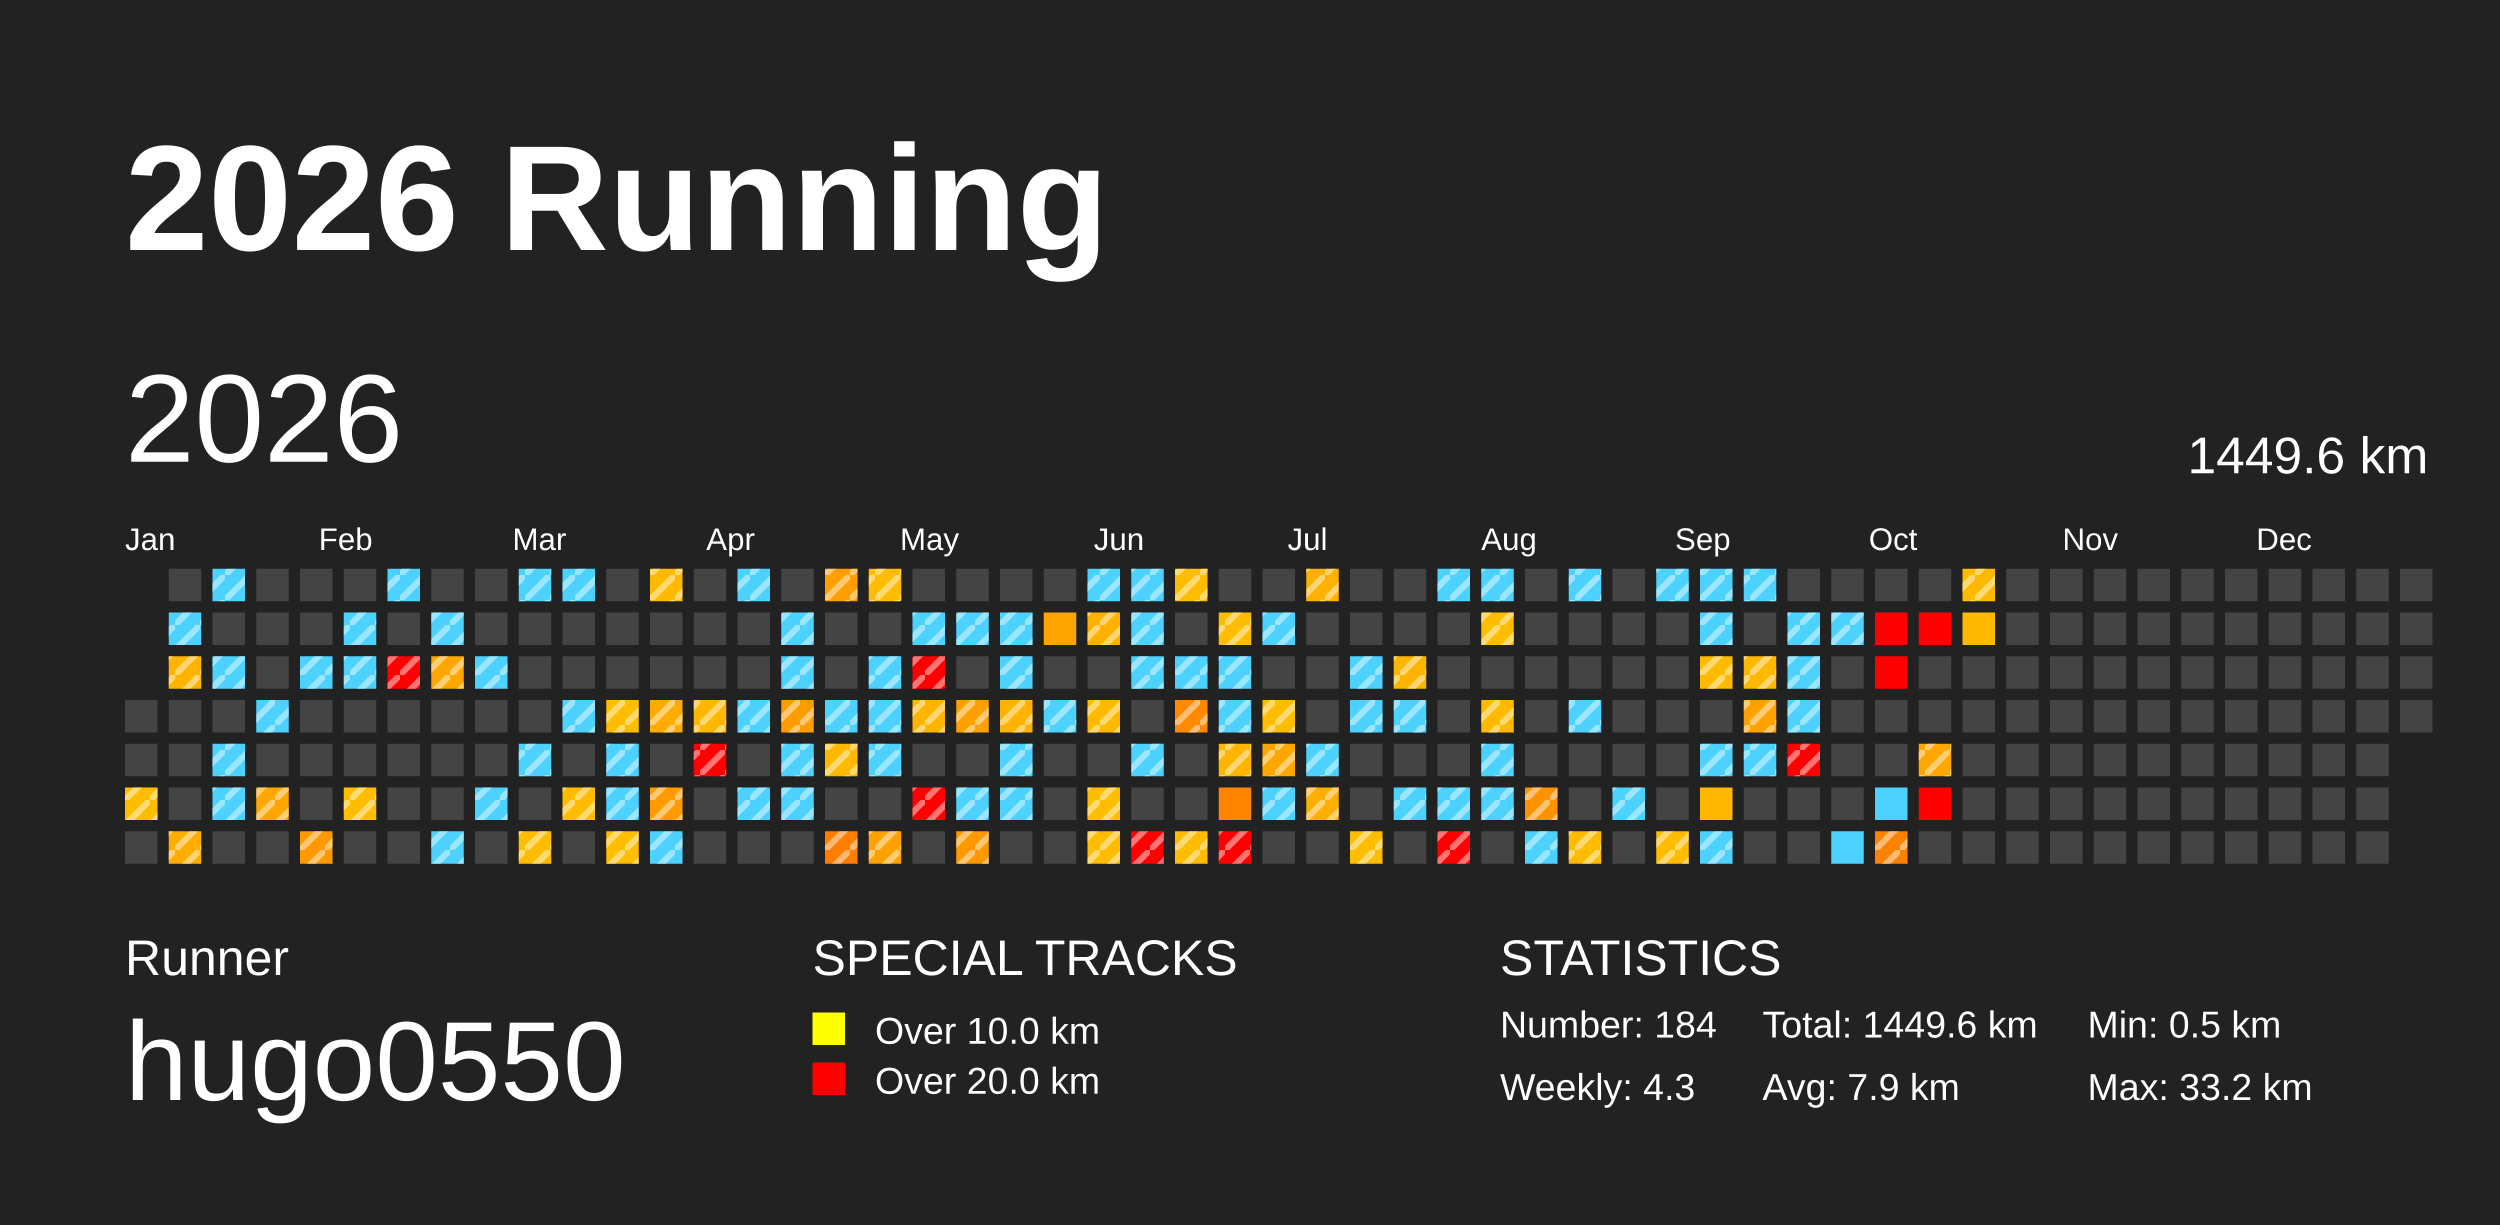
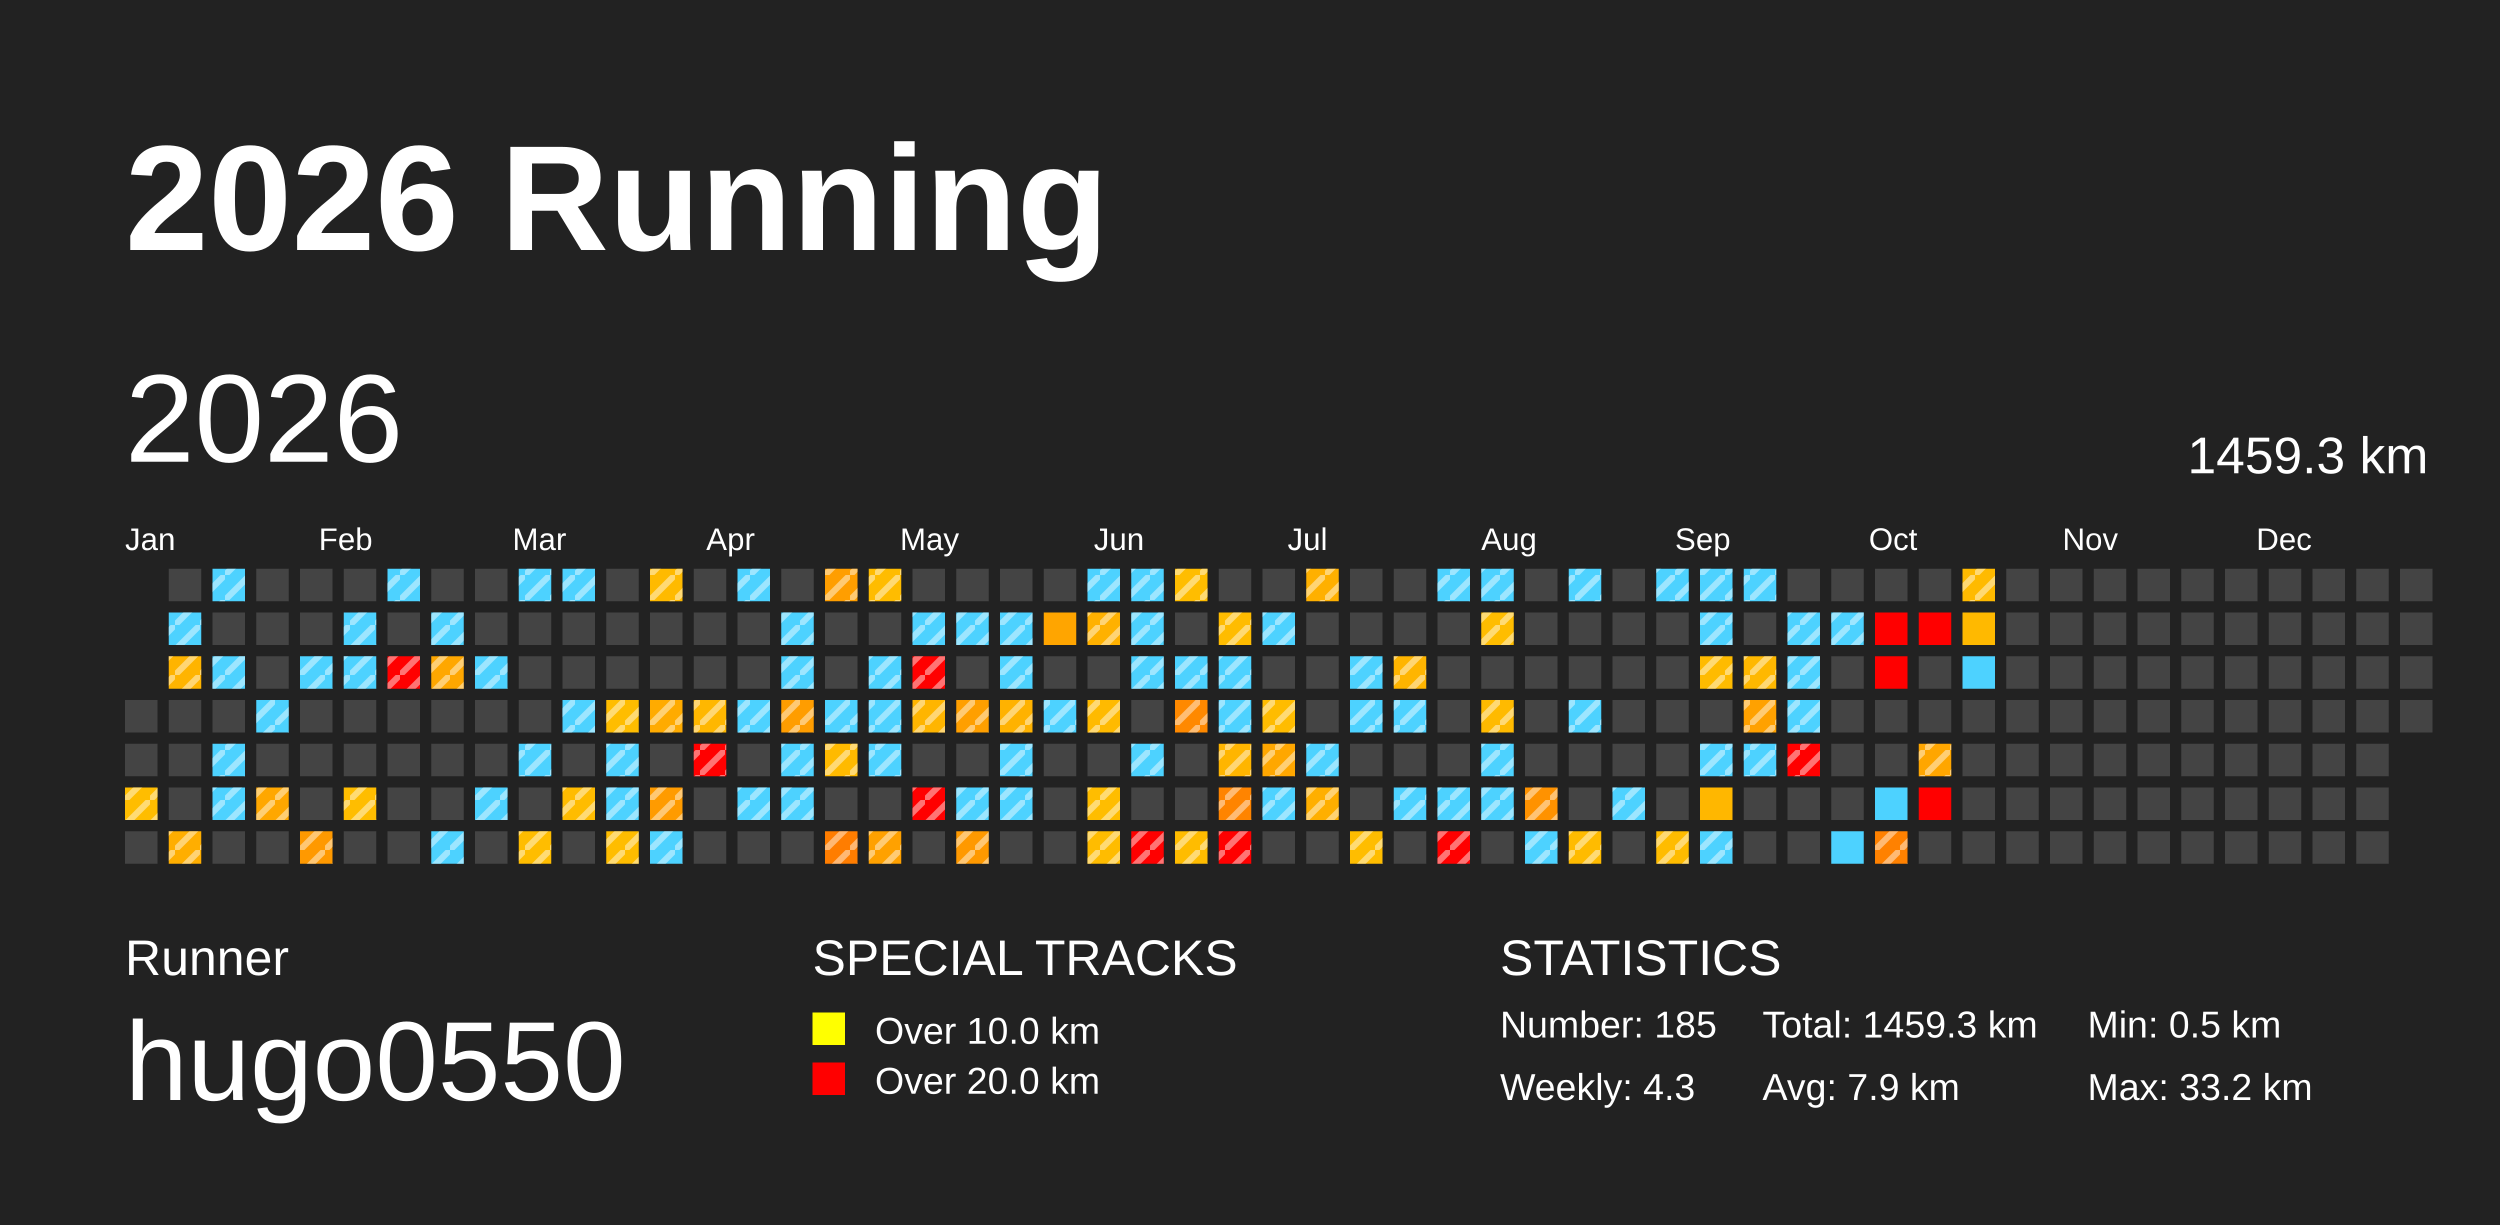
<svg xmlns="http://www.w3.org/2000/svg" baseProfile="full" height="98mm" version="1.1" viewBox="0,0,200,98" width="200mm">
  <defs>
    <pattern height="2" id="indoor-stripe" patternUnits="userSpaceOnUse" width="2">
      <line stroke="white" stroke-opacity="0.45" stroke-width="0.5" x1="0" x2="2" y1="2" y2="0" />
    </pattern>
  </defs>
  <rect fill="#222222" height="98" width="200" x="0" y="0" />
  <text fill="#FFFFFF" style="font-size:12px; font-family:Arial; font-weight:bold;" x="10" y="20">2026 Running</text>
  <text fill="#FFFFFF" style="font-size:4px; font-family:Arial" x="10" y="78">Runner</text>
  <text fill="#FFFFFF" style="font-size:9px; font-family:Arial" x="10" y="88">hugo0550</text>
  <text fill="#FFFFFF" style="font-size:4px; font-family:Arial" x="65" y="78">SPECIAL TRACKS</text>
  <rect fill="yellow" height="2.6" width="2.6" x="65" y="81" />
  <text fill="#FFFFFF" style="font-size:3px; font-family:Arial" x="70" y="83.5">Over 10.0 km</text>
  <rect fill="red" height="2.6" width="2.6" x="65" y="85" />
  <text fill="#FFFFFF" style="font-size:3px; font-family:Arial" x="70" y="87.5">Over 20.0 km</text>
  <text fill="#FFFFFF" style="font-size:4px; font-family:Arial" x="120" y="78">STATISTICS</text>
-   <text fill="#FFFFFF" style="font-size:3px; font-family:Arial" x="120" y="83">Number: 184</text>
+   <text fill="#FFFFFF" style="font-size:3px; font-family:Arial" x="120" y="83">Number: 185</text>
  <text fill="#FFFFFF" style="font-size:3px; font-family:Arial" x="120" y="88">Weekly: 4.3</text>
-   <text fill="#FFFFFF" style="font-size:3px; font-family:Arial" x="141" y="83">Total: 1449.6 km</text>
+   <text fill="#FFFFFF" style="font-size:3px; font-family:Arial" x="141" y="83">Total: 1459.3 km</text>
  <text fill="#FFFFFF" style="font-size:3px; font-family:Arial" x="141" y="88">Avg: 7.9 km</text>
  <text fill="#FFFFFF" style="font-size:3px; font-family:Arial" x="167" y="83">Min: 0.5 km</text>
  <text fill="#FFFFFF" style="font-size:3px; font-family:Arial" x="167" y="88">Max: 33.2 km</text>
  <text dominant-baseline="hanging" fill="#FFFFFF" style="font-size:10.0px; font-family:Arial;" x="10" y="30">2026</text>
-   <text dominant-baseline="hanging" fill="#FFFFFF" style="font-size:4.125px; font-family:Arial;" x="175" y="35">1449.6 km</text>
+   <text dominant-baseline="hanging" fill="#FFFFFF" style="font-size:4.125px; font-family:Arial;" x="175" y="35">1459.3 km</text>
  <text fill="#FFFFFF" style="font-size:2.5px; font-family:Arial" x="10.0" y="44">Jan</text>
  <text fill="#FFFFFF" style="font-size:2.5px; font-family:Arial" x="25.5" y="44">Feb</text>
  <text fill="#FFFFFF" style="font-size:2.5px; font-family:Arial" x="41.0" y="44">Mar</text>
  <text fill="#FFFFFF" style="font-size:2.5px; font-family:Arial" x="56.5" y="44">Apr</text>
  <text fill="#FFFFFF" style="font-size:2.5px; font-family:Arial" x="72.0" y="44">May</text>
  <text fill="#FFFFFF" style="font-size:2.5px; font-family:Arial" x="87.5" y="44">Jun</text>
  <text fill="#FFFFFF" style="font-size:2.5px; font-family:Arial" x="103.0" y="44">Jul</text>
  <text fill="#FFFFFF" style="font-size:2.5px; font-family:Arial" x="118.5" y="44">Aug</text>
  <text fill="#FFFFFF" style="font-size:2.5px; font-family:Arial" x="134.0" y="44">Sep</text>
  <text fill="#FFFFFF" style="font-size:2.5px; font-family:Arial" x="149.5" y="44">Oct</text>
  <text fill="#FFFFFF" style="font-size:2.5px; font-family:Arial" x="165.0" y="44">Nov</text>
  <text fill="#FFFFFF" style="font-size:2.5px; font-family:Arial" x="180.5" y="44">Dec</text>
  <rect fill="#444444" height="2.6" width="2.6" x="10.0" y="56.0" />
  <rect fill="#444444" height="2.6" width="2.6" x="10.0" y="59.5" />
  <rect fill="#ffbd00" height="2.6" width="2.6" x="10.0" y="63.0" />
  <rect fill="url(#indoor-stripe)" height="2.6" style="pointer-events: none;" width="2.6" x="10.0" y="63.0" />
  <rect fill="#444444" height="2.6" width="2.6" x="10.0" y="66.5" />
  <rect fill="#444444" height="2.6" width="2.6" x="13.5" y="45.5" />
  <rect fill="#4dd2ff" height="2.6" width="2.6" x="13.5" y="49.0" />
  <rect fill="url(#indoor-stripe)" height="2.6" style="pointer-events: none;" width="2.6" x="13.5" y="49.0" />
  <rect fill="#ffb400" height="2.6" width="2.6" x="13.5" y="52.5" />
  <rect fill="url(#indoor-stripe)" height="2.6" style="pointer-events: none;" width="2.6" x="13.5" y="52.5" />
  <rect fill="#444444" height="2.6" width="2.6" x="13.5" y="56.0" />
  <rect fill="#444444" height="2.6" width="2.6" x="13.5" y="59.5" />
  <rect fill="#444444" height="2.6" width="2.6" x="13.5" y="63.0" />
  <rect fill="#ffae00" height="2.6" width="2.6" x="13.5" y="66.5" />
  <rect fill="url(#indoor-stripe)" height="2.6" style="pointer-events: none;" width="2.6" x="13.5" y="66.5" />
  <rect fill="#4dd2ff" height="2.6" width="2.6" x="17.0" y="45.5" />
  <rect fill="url(#indoor-stripe)" height="2.6" style="pointer-events: none;" width="2.6" x="17.0" y="45.5" />
  <rect fill="#444444" height="2.6" width="2.6" x="17.0" y="49.0" />
  <rect fill="#4dd2ff" height="2.6" width="2.6" x="17.0" y="52.5" />
  <rect fill="url(#indoor-stripe)" height="2.6" style="pointer-events: none;" width="2.6" x="17.0" y="52.5" />
  <rect fill="#444444" height="2.6" width="2.6" x="17.0" y="56.0" />
  <rect fill="#4dd2ff" height="2.6" width="2.6" x="17.0" y="59.5" />
  <rect fill="url(#indoor-stripe)" height="2.6" style="pointer-events: none;" width="2.6" x="17.0" y="59.5" />
  <rect fill="#4dd2ff" height="2.6" width="2.6" x="17.0" y="63.0" />
  <rect fill="url(#indoor-stripe)" height="2.6" style="pointer-events: none;" width="2.6" x="17.0" y="63.0" />
  <rect fill="#444444" height="2.6" width="2.6" x="17.0" y="66.5" />
  <rect fill="#444444" height="2.6" width="2.6" x="20.5" y="45.5" />
  <rect fill="#444444" height="2.6" width="2.6" x="20.5" y="49.0" />
  <rect fill="#444444" height="2.6" width="2.6" x="20.5" y="52.5" />
  <rect fill="#4dd2ff" height="2.6" width="2.6" x="20.5" y="56.0" />
  <rect fill="url(#indoor-stripe)" height="2.6" style="pointer-events: none;" width="2.6" x="20.5" y="56.0" />
  <rect fill="#444444" height="2.6" width="2.6" x="20.5" y="59.5" />
  <rect fill="#ffa700" height="2.6" width="2.6" x="20.5" y="63.0" />
  <rect fill="url(#indoor-stripe)" height="2.6" style="pointer-events: none;" width="2.6" x="20.5" y="63.0" />
  <rect fill="#444444" height="2.6" width="2.6" x="20.5" y="66.5" />
  <rect fill="#444444" height="2.6" width="2.6" x="24.0" y="45.5" />
  <rect fill="#444444" height="2.6" width="2.6" x="24.0" y="49.0" />
  <rect fill="#4dd2ff" height="2.6" width="2.6" x="24.0" y="52.5" />
  <rect fill="url(#indoor-stripe)" height="2.6" style="pointer-events: none;" width="2.6" x="24.0" y="52.5" />
  <rect fill="#444444" height="2.6" width="2.6" x="24.0" y="56.0" />
  <rect fill="#444444" height="2.6" width="2.6" x="24.0" y="59.5" />
  <rect fill="#444444" height="2.6" width="2.6" x="24.0" y="63.0" />
  <rect fill="#ff9900" height="2.6" width="2.6" x="24.0" y="66.5" />
  <rect fill="url(#indoor-stripe)" height="2.6" style="pointer-events: none;" width="2.6" x="24.0" y="66.5" />
  <rect fill="#444444" height="2.6" width="2.6" x="27.5" y="45.5" />
  <rect fill="#4dd2ff" height="2.6" width="2.6" x="27.5" y="49.0" />
  <rect fill="url(#indoor-stripe)" height="2.6" style="pointer-events: none;" width="2.6" x="27.5" y="49.0" />
  <rect fill="#4dd2ff" height="2.6" width="2.6" x="27.5" y="52.5" />
  <rect fill="url(#indoor-stripe)" height="2.6" style="pointer-events: none;" width="2.6" x="27.5" y="52.5" />
  <rect fill="#444444" height="2.6" width="2.6" x="27.5" y="56.0" />
  <rect fill="#444444" height="2.6" width="2.6" x="27.5" y="59.5" />
  <rect fill="#ffbd00" height="2.6" width="2.6" x="27.5" y="63.0" />
  <rect fill="url(#indoor-stripe)" height="2.6" style="pointer-events: none;" width="2.6" x="27.5" y="63.0" />
  <rect fill="#444444" height="2.6" width="2.6" x="27.5" y="66.5" />
  <rect fill="#4dd2ff" height="2.6" width="2.6" x="31.0" y="45.5" />
  <rect fill="url(#indoor-stripe)" height="2.6" style="pointer-events: none;" width="2.6" x="31.0" y="45.5" />
  <rect fill="#444444" height="2.6" width="2.6" x="31.0" y="49.0" />
  <rect fill="red" height="2.6" width="2.6" x="31.0" y="52.5" />
  <rect fill="url(#indoor-stripe)" height="2.6" style="pointer-events: none;" width="2.6" x="31.0" y="52.5" />
  <rect fill="#444444" height="2.6" width="2.6" x="31.0" y="56.0" />
  <rect fill="#444444" height="2.6" width="2.6" x="31.0" y="59.5" />
  <rect fill="#444444" height="2.6" width="2.6" x="31.0" y="63.0" />
  <rect fill="#444444" height="2.6" width="2.6" x="31.0" y="66.5" />
  <rect fill="#444444" height="2.6" width="2.6" x="34.5" y="45.5" />
  <rect fill="#4dd2ff" height="2.6" width="2.6" x="34.5" y="49.0" />
  <rect fill="url(#indoor-stripe)" height="2.6" style="pointer-events: none;" width="2.6" x="34.5" y="49.0" />
  <rect fill="#ffa700" height="2.6" width="2.6" x="34.5" y="52.5" />
  <rect fill="url(#indoor-stripe)" height="2.6" style="pointer-events: none;" width="2.6" x="34.5" y="52.5" />
  <rect fill="#444444" height="2.6" width="2.6" x="34.5" y="56.0" />
  <rect fill="#444444" height="2.6" width="2.6" x="34.5" y="59.5" />
  <rect fill="#444444" height="2.6" width="2.6" x="34.5" y="63.0" />
  <rect fill="#4dd2ff" height="2.6" width="2.6" x="34.5" y="66.5" />
  <rect fill="url(#indoor-stripe)" height="2.6" style="pointer-events: none;" width="2.6" x="34.5" y="66.5" />
  <rect fill="#444444" height="2.6" width="2.6" x="38.0" y="45.5" />
  <rect fill="#444444" height="2.6" width="2.6" x="38.0" y="49.0" />
  <rect fill="#4dd2ff" height="2.6" width="2.6" x="38.0" y="52.5" />
  <rect fill="url(#indoor-stripe)" height="2.6" style="pointer-events: none;" width="2.6" x="38.0" y="52.5" />
  <rect fill="#444444" height="2.6" width="2.6" x="38.0" y="56.0" />
  <rect fill="#444444" height="2.6" width="2.6" x="38.0" y="59.5" />
  <rect fill="#4dd2ff" height="2.6" width="2.6" x="38.0" y="63.0" />
  <rect fill="url(#indoor-stripe)" height="2.6" style="pointer-events: none;" width="2.6" x="38.0" y="63.0" />
  <rect fill="#444444" height="2.6" width="2.6" x="38.0" y="66.5" />
  <rect fill="#4dd2ff" height="2.6" width="2.6" x="41.5" y="45.5" />
  <rect fill="url(#indoor-stripe)" height="2.6" style="pointer-events: none;" width="2.6" x="41.5" y="45.5" />
  <rect fill="#444444" height="2.6" width="2.6" x="41.5" y="49.0" />
  <rect fill="#444444" height="2.6" width="2.6" x="41.5" y="52.5" />
  <rect fill="#444444" height="2.6" width="2.6" x="41.5" y="56.0" />
  <rect fill="#4dd2ff" height="2.6" width="2.6" x="41.5" y="59.5" />
  <rect fill="url(#indoor-stripe)" height="2.6" style="pointer-events: none;" width="2.6" x="41.5" y="59.5" />
  <rect fill="#444444" height="2.6" width="2.6" x="41.5" y="63.0" />
  <rect fill="#ffbd00" height="2.6" width="2.6" x="41.5" y="66.5" />
  <rect fill="url(#indoor-stripe)" height="2.6" style="pointer-events: none;" width="2.6" x="41.5" y="66.5" />
  <rect fill="#4dd2ff" height="2.6" width="2.6" x="45.0" y="45.5" />
  <rect fill="url(#indoor-stripe)" height="2.6" style="pointer-events: none;" width="2.6" x="45.0" y="45.5" />
  <rect fill="#444444" height="2.6" width="2.6" x="45.0" y="49.0" />
  <rect fill="#444444" height="2.6" width="2.6" x="45.0" y="52.5" />
  <rect fill="#4dd2ff" height="2.6" width="2.6" x="45.0" y="56.0" />
  <rect fill="url(#indoor-stripe)" height="2.6" style="pointer-events: none;" width="2.6" x="45.0" y="56.0" />
  <rect fill="#444444" height="2.6" width="2.6" x="45.0" y="59.5" />
  <rect fill="#ffbc00" height="2.6" width="2.6" x="45.0" y="63.0" />
  <rect fill="url(#indoor-stripe)" height="2.6" style="pointer-events: none;" width="2.6" x="45.0" y="63.0" />
  <rect fill="#444444" height="2.6" width="2.6" x="45.0" y="66.5" />
  <rect fill="#444444" height="2.6" width="2.6" x="48.5" y="45.5" />
  <rect fill="#444444" height="2.6" width="2.6" x="48.5" y="49.0" />
  <rect fill="#444444" height="2.6" width="2.6" x="48.5" y="52.5" />
  <rect fill="#ffbd00" height="2.6" width="2.6" x="48.5" y="56.0" />
  <rect fill="url(#indoor-stripe)" height="2.6" style="pointer-events: none;" width="2.6" x="48.5" y="56.0" />
  <rect fill="#4dd2ff" height="2.6" width="2.6" x="48.5" y="59.5" />
  <rect fill="url(#indoor-stripe)" height="2.6" style="pointer-events: none;" width="2.6" x="48.5" y="59.5" />
  <rect fill="#4dd2ff" height="2.6" width="2.6" x="48.5" y="63.0" />
  <rect fill="url(#indoor-stripe)" height="2.6" style="pointer-events: none;" width="2.6" x="48.5" y="63.0" />
  <rect fill="#ffbd00" height="2.6" width="2.6" x="48.5" y="66.5" />
  <rect fill="url(#indoor-stripe)" height="2.6" style="pointer-events: none;" width="2.6" x="48.5" y="66.5" />
  <rect fill="#ffba00" height="2.6" width="2.6" x="52.0" y="45.5" />
  <rect fill="url(#indoor-stripe)" height="2.6" style="pointer-events: none;" width="2.6" x="52.0" y="45.5" />
  <rect fill="#444444" height="2.6" width="2.6" x="52.0" y="49.0" />
  <rect fill="#444444" height="2.6" width="2.6" x="52.0" y="52.5" />
  <rect fill="#ffab00" height="2.6" width="2.6" x="52.0" y="56.0" />
  <rect fill="url(#indoor-stripe)" height="2.6" style="pointer-events: none;" width="2.6" x="52.0" y="56.0" />
  <rect fill="#444444" height="2.6" width="2.6" x="52.0" y="59.5" />
  <rect fill="#ff9b00" height="2.6" width="2.6" x="52.0" y="63.0" />
  <rect fill="url(#indoor-stripe)" height="2.6" style="pointer-events: none;" width="2.6" x="52.0" y="63.0" />
  <rect fill="#4dd2ff" height="2.6" width="2.6" x="52.0" y="66.5" />
  <rect fill="url(#indoor-stripe)" height="2.6" style="pointer-events: none;" width="2.6" x="52.0" y="66.5" />
  <rect fill="#444444" height="2.6" width="2.6" x="55.5" y="45.5" />
  <rect fill="#444444" height="2.6" width="2.6" x="55.5" y="49.0" />
  <rect fill="#444444" height="2.6" width="2.6" x="55.5" y="52.5" />
  <rect fill="#ffb700" height="2.6" width="2.6" x="55.5" y="56.0" />
  <rect fill="url(#indoor-stripe)" height="2.6" style="pointer-events: none;" width="2.6" x="55.5" y="56.0" />
  <rect fill="red" height="2.6" width="2.6" x="55.5" y="59.5" />
  <rect fill="url(#indoor-stripe)" height="2.6" style="pointer-events: none;" width="2.6" x="55.5" y="59.5" />
  <rect fill="#444444" height="2.6" width="2.6" x="55.5" y="63.0" />
  <rect fill="#444444" height="2.6" width="2.6" x="55.5" y="66.5" />
  <rect fill="#4dd2ff" height="2.6" width="2.6" x="59.0" y="45.5" />
  <rect fill="url(#indoor-stripe)" height="2.6" style="pointer-events: none;" width="2.6" x="59.0" y="45.5" />
  <rect fill="#444444" height="2.6" width="2.6" x="59.0" y="49.0" />
  <rect fill="#444444" height="2.6" width="2.6" x="59.0" y="52.5" />
  <rect fill="#4dd2ff" height="2.6" width="2.6" x="59.0" y="56.0" />
  <rect fill="url(#indoor-stripe)" height="2.6" style="pointer-events: none;" width="2.6" x="59.0" y="56.0" />
  <rect fill="#444444" height="2.6" width="2.6" x="59.0" y="59.5" />
  <rect fill="#4dd2ff" height="2.6" width="2.6" x="59.0" y="63.0" />
  <rect fill="url(#indoor-stripe)" height="2.6" style="pointer-events: none;" width="2.6" x="59.0" y="63.0" />
  <rect fill="#444444" height="2.6" width="2.6" x="59.0" y="66.5" />
  <rect fill="#444444" height="2.6" width="2.6" x="62.5" y="45.5" />
  <rect fill="#4dd2ff" height="2.6" width="2.6" x="62.5" y="49.0" />
  <rect fill="url(#indoor-stripe)" height="2.6" style="pointer-events: none;" width="2.6" x="62.5" y="49.0" />
  <rect fill="#4dd2ff" height="2.6" width="2.6" x="62.5" y="52.5" />
  <rect fill="url(#indoor-stripe)" height="2.6" style="pointer-events: none;" width="2.6" x="62.5" y="52.5" />
  <rect fill="#ff9d00" height="2.6" width="2.6" x="62.5" y="56.0" />
  <rect fill="url(#indoor-stripe)" height="2.6" style="pointer-events: none;" width="2.6" x="62.5" y="56.0" />
  <rect fill="#4dd2ff" height="2.6" width="2.6" x="62.5" y="59.5" />
  <rect fill="url(#indoor-stripe)" height="2.6" style="pointer-events: none;" width="2.6" x="62.5" y="59.5" />
  <rect fill="#4dd2ff" height="2.6" width="2.6" x="62.5" y="63.0" />
  <rect fill="url(#indoor-stripe)" height="2.6" style="pointer-events: none;" width="2.6" x="62.5" y="63.0" />
  <rect fill="#444444" height="2.6" width="2.6" x="62.5" y="66.5" />
  <rect fill="#ff9e00" height="2.6" width="2.6" x="66.0" y="45.5" />
  <rect fill="url(#indoor-stripe)" height="2.6" style="pointer-events: none;" width="2.6" x="66.0" y="45.5" />
  <rect fill="#444444" height="2.6" width="2.6" x="66.0" y="49.0" />
  <rect fill="#444444" height="2.6" width="2.6" x="66.0" y="52.5" />
  <rect fill="#4dd2ff" height="2.6" width="2.6" x="66.0" y="56.0" />
  <rect fill="url(#indoor-stripe)" height="2.6" style="pointer-events: none;" width="2.6" x="66.0" y="56.0" />
  <rect fill="#ffba00" height="2.6" width="2.6" x="66.0" y="59.5" />
  <rect fill="url(#indoor-stripe)" height="2.6" style="pointer-events: none;" width="2.6" x="66.0" y="59.5" />
  <rect fill="#444444" height="2.6" width="2.6" x="66.0" y="63.0" />
  <rect fill="#ff7d00" height="2.6" width="2.6" x="66.0" y="66.5" />
  <rect fill="url(#indoor-stripe)" height="2.6" style="pointer-events: none;" width="2.6" x="66.0" y="66.5" />
  <rect fill="#ffbc00" height="2.6" width="2.6" x="69.5" y="45.5" />
  <rect fill="url(#indoor-stripe)" height="2.6" style="pointer-events: none;" width="2.6" x="69.5" y="45.5" />
  <rect fill="#444444" height="2.6" width="2.6" x="69.5" y="49.0" />
  <rect fill="#4dd2ff" height="2.6" width="2.6" x="69.5" y="52.5" />
  <rect fill="url(#indoor-stripe)" height="2.6" style="pointer-events: none;" width="2.6" x="69.5" y="52.5" />
  <rect fill="#4dd2ff" height="2.6" width="2.6" x="69.5" y="56.0" />
  <rect fill="url(#indoor-stripe)" height="2.6" style="pointer-events: none;" width="2.6" x="69.5" y="56.0" />
  <rect fill="#4dd2ff" height="2.6" width="2.6" x="69.5" y="59.5" />
  <rect fill="url(#indoor-stripe)" height="2.6" style="pointer-events: none;" width="2.6" x="69.5" y="59.5" />
  <rect fill="#444444" height="2.6" width="2.6" x="69.5" y="63.0" />
  <rect fill="#ffa100" height="2.6" width="2.6" x="69.5" y="66.5" />
  <rect fill="url(#indoor-stripe)" height="2.6" style="pointer-events: none;" width="2.6" x="69.5" y="66.5" />
  <rect fill="#444444" height="2.6" width="2.6" x="73.0" y="45.5" />
  <rect fill="#4dd2ff" height="2.6" width="2.6" x="73.0" y="49.0" />
  <rect fill="url(#indoor-stripe)" height="2.6" style="pointer-events: none;" width="2.6" x="73.0" y="49.0" />
  <rect fill="red" height="2.6" width="2.6" x="73.0" y="52.5" />
  <rect fill="url(#indoor-stripe)" height="2.6" style="pointer-events: none;" width="2.6" x="73.0" y="52.5" />
  <rect fill="#ffb500" height="2.6" width="2.6" x="73.0" y="56.0" />
  <rect fill="url(#indoor-stripe)" height="2.6" style="pointer-events: none;" width="2.6" x="73.0" y="56.0" />
  <rect fill="#444444" height="2.6" width="2.6" x="73.0" y="59.5" />
  <rect fill="red" height="2.6" width="2.6" x="73.0" y="63.0" />
  <rect fill="url(#indoor-stripe)" height="2.6" style="pointer-events: none;" width="2.6" x="73.0" y="63.0" />
  <rect fill="#444444" height="2.6" width="2.6" x="73.0" y="66.5" />
  <rect fill="#444444" height="2.6" width="2.6" x="76.5" y="45.5" />
  <rect fill="#4dd2ff" height="2.6" width="2.6" x="76.5" y="49.0" />
  <rect fill="url(#indoor-stripe)" height="2.6" style="pointer-events: none;" width="2.6" x="76.5" y="49.0" />
  <rect fill="#444444" height="2.6" width="2.6" x="76.5" y="52.5" />
  <rect fill="#ff9f00" height="2.6" width="2.6" x="76.5" y="56.0" />
  <rect fill="url(#indoor-stripe)" height="2.6" style="pointer-events: none;" width="2.6" x="76.5" y="56.0" />
  <rect fill="#444444" height="2.6" width="2.6" x="76.5" y="59.5" />
  <rect fill="#4dd2ff" height="2.6" width="2.6" x="76.5" y="63.0" />
  <rect fill="url(#indoor-stripe)" height="2.6" style="pointer-events: none;" width="2.6" x="76.5" y="63.0" />
  <rect fill="#ff9900" height="2.6" width="2.6" x="76.5" y="66.5" />
  <rect fill="url(#indoor-stripe)" height="2.6" style="pointer-events: none;" width="2.6" x="76.5" y="66.5" />
  <rect fill="#444444" height="2.6" width="2.6" x="80.0" y="45.5" />
  <rect fill="#4dd2ff" height="2.6" width="2.6" x="80.0" y="49.0" />
  <rect fill="url(#indoor-stripe)" height="2.6" style="pointer-events: none;" width="2.6" x="80.0" y="49.0" />
  <rect fill="#4dd2ff" height="2.6" width="2.6" x="80.0" y="52.5" />
  <rect fill="url(#indoor-stripe)" height="2.6" style="pointer-events: none;" width="2.6" x="80.0" y="52.5" />
  <rect fill="#ffb200" height="2.6" width="2.6" x="80.0" y="56.0" />
  <rect fill="url(#indoor-stripe)" height="2.6" style="pointer-events: none;" width="2.6" x="80.0" y="56.0" />
  <rect fill="#4dd2ff" height="2.6" width="2.6" x="80.0" y="59.5" />
  <rect fill="url(#indoor-stripe)" height="2.6" style="pointer-events: none;" width="2.6" x="80.0" y="59.5" />
  <rect fill="#4dd2ff" height="2.6" width="2.6" x="80.0" y="63.0" />
  <rect fill="url(#indoor-stripe)" height="2.6" style="pointer-events: none;" width="2.6" x="80.0" y="63.0" />
  <rect fill="#444444" height="2.6" width="2.6" x="80.0" y="66.5" />
  <rect fill="#444444" height="2.6" width="2.6" x="83.5" y="45.5" />
  <rect fill="#ffa500" height="2.6" width="2.6" x="83.5" y="49.0" />
  <rect fill="#444444" height="2.6" width="2.6" x="83.5" y="52.5" />
  <rect fill="#4dd2ff" height="2.6" width="2.6" x="83.5" y="56.0" />
  <rect fill="url(#indoor-stripe)" height="2.6" style="pointer-events: none;" width="2.6" x="83.5" y="56.0" />
  <rect fill="#444444" height="2.6" width="2.6" x="83.5" y="59.5" />
  <rect fill="#444444" height="2.6" width="2.6" x="83.5" y="63.0" />
  <rect fill="#444444" height="2.6" width="2.6" x="83.5" y="66.5" />
  <rect fill="#4dd2ff" height="2.6" width="2.6" x="87.0" y="45.5" />
  <rect fill="url(#indoor-stripe)" height="2.6" style="pointer-events: none;" width="2.6" x="87.0" y="45.5" />
  <rect fill="#ffb100" height="2.6" width="2.6" x="87.0" y="49.0" />
  <rect fill="url(#indoor-stripe)" height="2.6" style="pointer-events: none;" width="2.6" x="87.0" y="49.0" />
  <rect fill="#444444" height="2.6" width="2.6" x="87.0" y="52.5" />
  <rect fill="#ffba00" height="2.6" width="2.6" x="87.0" y="56.0" />
  <rect fill="url(#indoor-stripe)" height="2.6" style="pointer-events: none;" width="2.6" x="87.0" y="56.0" />
  <rect fill="#444444" height="2.6" width="2.6" x="87.0" y="59.5" />
  <rect fill="#ffbd00" height="2.6" width="2.6" x="87.0" y="63.0" />
  <rect fill="url(#indoor-stripe)" height="2.6" style="pointer-events: none;" width="2.6" x="87.0" y="63.0" />
  <rect fill="#ffbc00" height="2.6" width="2.6" x="87.0" y="66.5" />
  <rect fill="url(#indoor-stripe)" height="2.6" style="pointer-events: none;" width="2.6" x="87.0" y="66.5" />
  <rect fill="#4dd2ff" height="2.6" width="2.6" x="90.5" y="45.5" />
  <rect fill="url(#indoor-stripe)" height="2.6" style="pointer-events: none;" width="2.6" x="90.5" y="45.5" />
  <rect fill="#4dd2ff" height="2.6" width="2.6" x="90.5" y="49.0" />
  <rect fill="url(#indoor-stripe)" height="2.6" style="pointer-events: none;" width="2.6" x="90.5" y="49.0" />
  <rect fill="#4dd2ff" height="2.6" width="2.6" x="90.5" y="52.5" />
  <rect fill="url(#indoor-stripe)" height="2.6" style="pointer-events: none;" width="2.6" x="90.5" y="52.5" />
  <rect fill="#444444" height="2.6" width="2.6" x="90.5" y="56.0" />
  <rect fill="#4dd2ff" height="2.6" width="2.6" x="90.5" y="59.5" />
  <rect fill="url(#indoor-stripe)" height="2.6" style="pointer-events: none;" width="2.6" x="90.5" y="59.5" />
  <rect fill="#444444" height="2.6" width="2.6" x="90.5" y="63.0" />
  <rect fill="red" height="2.6" width="2.6" x="90.5" y="66.5" />
  <rect fill="url(#indoor-stripe)" height="2.6" style="pointer-events: none;" width="2.6" x="90.5" y="66.5" />
  <rect fill="#ffbd00" height="2.6" width="2.6" x="94.0" y="45.5" />
  <rect fill="url(#indoor-stripe)" height="2.6" style="pointer-events: none;" width="2.6" x="94.0" y="45.5" />
  <rect fill="#444444" height="2.6" width="2.6" x="94.0" y="49.0" />
  <rect fill="#4dd2ff" height="2.6" width="2.6" x="94.0" y="52.5" />
  <rect fill="url(#indoor-stripe)" height="2.6" style="pointer-events: none;" width="2.6" x="94.0" y="52.5" />
  <rect fill="#ff8900" height="2.6" width="2.6" x="94.0" y="56.0" />
  <rect fill="url(#indoor-stripe)" height="2.6" style="pointer-events: none;" width="2.6" x="94.0" y="56.0" />
  <rect fill="#444444" height="2.6" width="2.6" x="94.0" y="59.5" />
  <rect fill="#444444" height="2.6" width="2.6" x="94.0" y="63.0" />
  <rect fill="#ffbc00" height="2.6" width="2.6" x="94.0" y="66.5" />
  <rect fill="url(#indoor-stripe)" height="2.6" style="pointer-events: none;" width="2.6" x="94.0" y="66.5" />
  <rect fill="#444444" height="2.6" width="2.6" x="97.5" y="45.5" />
  <rect fill="#ffbc00" height="2.6" width="2.6" x="97.5" y="49.0" />
  <rect fill="url(#indoor-stripe)" height="2.6" style="pointer-events: none;" width="2.6" x="97.5" y="49.0" />
  <rect fill="#4dd2ff" height="2.6" width="2.6" x="97.5" y="52.5" />
  <rect fill="url(#indoor-stripe)" height="2.6" style="pointer-events: none;" width="2.6" x="97.5" y="52.5" />
  <rect fill="#4dd2ff" height="2.6" width="2.6" x="97.5" y="56.0" />
  <rect fill="url(#indoor-stripe)" height="2.6" style="pointer-events: none;" width="2.6" x="97.5" y="56.0" />
  <rect fill="#ffb500" height="2.6" width="2.6" x="97.5" y="59.5" />
  <rect fill="url(#indoor-stripe)" height="2.6" style="pointer-events: none;" width="2.6" x="97.5" y="59.5" />
  <rect fill="#ff8400" height="2.6" width="2.6" x="97.5" y="63.0" />
+   <rect fill="url(#indoor-stripe)" height="2.6" style="pointer-events: none;" width="2.6" x="97.5" y="63.0" />
  <rect fill="red" height="2.6" width="2.6" x="97.5" y="66.5" />
  <rect fill="url(#indoor-stripe)" height="2.6" style="pointer-events: none;" width="2.6" x="97.5" y="66.5" />
  <rect fill="#444444" height="2.6" width="2.6" x="101.0" y="45.5" />
  <rect fill="#4dd2ff" height="2.6" width="2.6" x="101.0" y="49.0" />
  <rect fill="url(#indoor-stripe)" height="2.6" style="pointer-events: none;" width="2.6" x="101.0" y="49.0" />
  <rect fill="#444444" height="2.6" width="2.6" x="101.0" y="52.5" />
  <rect fill="#ffbc00" height="2.6" width="2.6" x="101.0" y="56.0" />
  <rect fill="url(#indoor-stripe)" height="2.6" style="pointer-events: none;" width="2.6" x="101.0" y="56.0" />
  <rect fill="#ffa700" height="2.6" width="2.6" x="101.0" y="59.5" />
  <rect fill="url(#indoor-stripe)" height="2.6" style="pointer-events: none;" width="2.6" x="101.0" y="59.5" />
  <rect fill="#4dd2ff" height="2.6" width="2.6" x="101.0" y="63.0" />
  <rect fill="url(#indoor-stripe)" height="2.6" style="pointer-events: none;" width="2.6" x="101.0" y="63.0" />
  <rect fill="#444444" height="2.6" width="2.6" x="101.0" y="66.5" />
  <rect fill="#ffb000" height="2.6" width="2.6" x="104.5" y="45.5" />
  <rect fill="url(#indoor-stripe)" height="2.6" style="pointer-events: none;" width="2.6" x="104.5" y="45.5" />
  <rect fill="#444444" height="2.6" width="2.6" x="104.5" y="49.0" />
  <rect fill="#444444" height="2.6" width="2.6" x="104.5" y="52.5" />
  <rect fill="#444444" height="2.6" width="2.6" x="104.5" y="56.0" />
  <rect fill="#4dd2ff" height="2.6" width="2.6" x="104.5" y="59.5" />
  <rect fill="url(#indoor-stripe)" height="2.6" style="pointer-events: none;" width="2.6" x="104.5" y="59.5" />
  <rect fill="#ffaf00" height="2.6" width="2.6" x="104.5" y="63.0" />
  <rect fill="url(#indoor-stripe)" height="2.6" style="pointer-events: none;" width="2.6" x="104.5" y="63.0" />
  <rect fill="#444444" height="2.6" width="2.6" x="104.5" y="66.5" />
  <rect fill="#444444" height="2.6" width="2.6" x="108.0" y="45.5" />
  <rect fill="#444444" height="2.6" width="2.6" x="108.0" y="49.0" />
  <rect fill="#4dd2ff" height="2.6" width="2.6" x="108.0" y="52.5" />
  <rect fill="url(#indoor-stripe)" height="2.6" style="pointer-events: none;" width="2.6" x="108.0" y="52.5" />
  <rect fill="#4dd2ff" height="2.6" width="2.6" x="108.0" y="56.0" />
  <rect fill="url(#indoor-stripe)" height="2.6" style="pointer-events: none;" width="2.6" x="108.0" y="56.0" />
  <rect fill="#444444" height="2.6" width="2.6" x="108.0" y="59.5" />
  <rect fill="#444444" height="2.6" width="2.6" x="108.0" y="63.0" />
  <rect fill="#ffbd00" height="2.6" width="2.6" x="108.0" y="66.5" />
  <rect fill="url(#indoor-stripe)" height="2.6" style="pointer-events: none;" width="2.6" x="108.0" y="66.5" />
  <rect fill="#444444" height="2.6" width="2.6" x="111.5" y="45.5" />
  <rect fill="#444444" height="2.6" width="2.6" x="111.5" y="49.0" />
  <rect fill="#ffb500" height="2.6" width="2.6" x="111.5" y="52.5" />
  <rect fill="url(#indoor-stripe)" height="2.6" style="pointer-events: none;" width="2.6" x="111.5" y="52.5" />
  <rect fill="#4dd2ff" height="2.6" width="2.6" x="111.5" y="56.0" />
  <rect fill="url(#indoor-stripe)" height="2.6" style="pointer-events: none;" width="2.6" x="111.5" y="56.0" />
  <rect fill="#444444" height="2.6" width="2.6" x="111.5" y="59.5" />
  <rect fill="#4dd2ff" height="2.6" width="2.6" x="111.5" y="63.0" />
  <rect fill="url(#indoor-stripe)" height="2.6" style="pointer-events: none;" width="2.6" x="111.5" y="63.0" />
  <rect fill="#444444" height="2.6" width="2.6" x="111.5" y="66.5" />
  <rect fill="#4dd2ff" height="2.6" width="2.6" x="115.0" y="45.5" />
  <rect fill="url(#indoor-stripe)" height="2.6" style="pointer-events: none;" width="2.6" x="115.0" y="45.5" />
  <rect fill="#444444" height="2.6" width="2.6" x="115.0" y="49.0" />
  <rect fill="#444444" height="2.6" width="2.6" x="115.0" y="52.5" />
  <rect fill="#444444" height="2.6" width="2.6" x="115.0" y="56.0" />
  <rect fill="#444444" height="2.6" width="2.6" x="115.0" y="59.5" />
  <rect fill="#4dd2ff" height="2.6" width="2.6" x="115.0" y="63.0" />
  <rect fill="url(#indoor-stripe)" height="2.6" style="pointer-events: none;" width="2.6" x="115.0" y="63.0" />
  <rect fill="red" height="2.6" width="2.6" x="115.0" y="66.5" />
  <rect fill="url(#indoor-stripe)" height="2.6" style="pointer-events: none;" width="2.6" x="115.0" y="66.5" />
  <rect fill="#4dd2ff" height="2.6" width="2.6" x="118.5" y="45.5" />
  <rect fill="url(#indoor-stripe)" height="2.6" style="pointer-events: none;" width="2.6" x="118.5" y="45.5" />
  <rect fill="#ffbd00" height="2.6" width="2.6" x="118.5" y="49.0" />
  <rect fill="url(#indoor-stripe)" height="2.6" style="pointer-events: none;" width="2.6" x="118.5" y="49.0" />
  <rect fill="#444444" height="2.6" width="2.6" x="118.5" y="52.5" />
  <rect fill="#ffba00" height="2.6" width="2.6" x="118.5" y="56.0" />
  <rect fill="url(#indoor-stripe)" height="2.6" style="pointer-events: none;" width="2.6" x="118.5" y="56.0" />
  <rect fill="#4dd2ff" height="2.6" width="2.6" x="118.5" y="59.5" />
  <rect fill="url(#indoor-stripe)" height="2.6" style="pointer-events: none;" width="2.6" x="118.5" y="59.5" />
  <rect fill="#4dd2ff" height="2.6" width="2.6" x="118.5" y="63.0" />
  <rect fill="url(#indoor-stripe)" height="2.6" style="pointer-events: none;" width="2.6" x="118.5" y="63.0" />
  <rect fill="#444444" height="2.6" width="2.6" x="118.5" y="66.5" />
  <rect fill="#444444" height="2.6" width="2.6" x="122.0" y="45.5" />
  <rect fill="#444444" height="2.6" width="2.6" x="122.0" y="49.0" />
  <rect fill="#444444" height="2.6" width="2.6" x="122.0" y="52.5" />
  <rect fill="#444444" height="2.6" width="2.6" x="122.0" y="56.0" />
  <rect fill="#444444" height="2.6" width="2.6" x="122.0" y="59.5" />
  <rect fill="#ff9200" height="2.6" width="2.6" x="122.0" y="63.0" />
  <rect fill="url(#indoor-stripe)" height="2.6" style="pointer-events: none;" width="2.6" x="122.0" y="63.0" />
  <rect fill="#4dd2ff" height="2.6" width="2.6" x="122.0" y="66.5" />
  <rect fill="url(#indoor-stripe)" height="2.6" style="pointer-events: none;" width="2.6" x="122.0" y="66.5" />
  <rect fill="#4dd2ff" height="2.6" width="2.6" x="125.5" y="45.5" />
  <rect fill="url(#indoor-stripe)" height="2.6" style="pointer-events: none;" width="2.6" x="125.5" y="45.5" />
  <rect fill="#444444" height="2.6" width="2.6" x="125.5" y="49.0" />
  <rect fill="#444444" height="2.6" width="2.6" x="125.5" y="52.5" />
  <rect fill="#4dd2ff" height="2.6" width="2.6" x="125.5" y="56.0" />
  <rect fill="url(#indoor-stripe)" height="2.6" style="pointer-events: none;" width="2.6" x="125.5" y="56.0" />
  <rect fill="#444444" height="2.6" width="2.6" x="125.5" y="59.5" />
  <rect fill="#444444" height="2.6" width="2.6" x="125.5" y="63.0" />
  <rect fill="#ffbb00" height="2.6" width="2.6" x="125.5" y="66.5" />
  <rect fill="url(#indoor-stripe)" height="2.6" style="pointer-events: none;" width="2.6" x="125.5" y="66.5" />
  <rect fill="#444444" height="2.6" width="2.6" x="129.0" y="45.5" />
  <rect fill="#444444" height="2.6" width="2.6" x="129.0" y="49.0" />
  <rect fill="#444444" height="2.6" width="2.6" x="129.0" y="52.5" />
  <rect fill="#444444" height="2.6" width="2.6" x="129.0" y="56.0" />
  <rect fill="#444444" height="2.6" width="2.6" x="129.0" y="59.5" />
  <rect fill="#4dd2ff" height="2.6" width="2.6" x="129.0" y="63.0" />
  <rect fill="url(#indoor-stripe)" height="2.6" style="pointer-events: none;" width="2.6" x="129.0" y="63.0" />
  <rect fill="#444444" height="2.6" width="2.6" x="129.0" y="66.5" />
  <rect fill="#4dd2ff" height="2.6" width="2.6" x="132.5" y="45.5" />
  <rect fill="url(#indoor-stripe)" height="2.6" style="pointer-events: none;" width="2.6" x="132.5" y="45.5" />
  <rect fill="#444444" height="2.6" width="2.6" x="132.5" y="49.0" />
  <rect fill="#444444" height="2.6" width="2.6" x="132.5" y="52.5" />
  <rect fill="#444444" height="2.6" width="2.6" x="132.5" y="56.0" />
  <rect fill="#444444" height="2.6" width="2.6" x="132.5" y="59.5" />
  <rect fill="#444444" height="2.6" width="2.6" x="132.5" y="63.0" />
  <rect fill="#ffbc00" height="2.6" width="2.6" x="132.5" y="66.5" />
  <rect fill="url(#indoor-stripe)" height="2.6" style="pointer-events: none;" width="2.6" x="132.5" y="66.5" />
  <rect fill="#4dd2ff" height="2.6" width="2.6" x="136.0" y="45.5" />
  <rect fill="url(#indoor-stripe)" height="2.6" style="pointer-events: none;" width="2.6" x="136.0" y="45.5" />
  <rect fill="#4dd2ff" height="2.6" width="2.6" x="136.0" y="49.0" />
  <rect fill="url(#indoor-stripe)" height="2.6" style="pointer-events: none;" width="2.6" x="136.0" y="49.0" />
  <rect fill="#ffbb00" height="2.6" width="2.6" x="136.0" y="52.5" />
  <rect fill="url(#indoor-stripe)" height="2.6" style="pointer-events: none;" width="2.6" x="136.0" y="52.5" />
  <rect fill="#444444" height="2.6" width="2.6" x="136.0" y="56.0" />
  <rect fill="#4dd2ff" height="2.6" width="2.6" x="136.0" y="59.5" />
  <rect fill="url(#indoor-stripe)" height="2.6" style="pointer-events: none;" width="2.6" x="136.0" y="59.5" />
  <rect fill="#ffb700" height="2.6" width="2.6" x="136.0" y="63.0" />
  <rect fill="#4dd2ff" height="2.6" width="2.6" x="136.0" y="66.5" />
  <rect fill="url(#indoor-stripe)" height="2.6" style="pointer-events: none;" width="2.6" x="136.0" y="66.5" />
  <rect fill="#4dd2ff" height="2.6" width="2.6" x="139.5" y="45.5" />
  <rect fill="url(#indoor-stripe)" height="2.6" style="pointer-events: none;" width="2.6" x="139.5" y="45.5" />
  <rect fill="#444444" height="2.6" width="2.6" x="139.5" y="49.0" />
  <rect fill="#ffb800" height="2.6" width="2.6" x="139.5" y="52.5" />
  <rect fill="url(#indoor-stripe)" height="2.6" style="pointer-events: none;" width="2.6" x="139.5" y="52.5" />
  <rect fill="#ffa100" height="2.6" width="2.6" x="139.5" y="56.0" />
  <rect fill="url(#indoor-stripe)" height="2.6" style="pointer-events: none;" width="2.6" x="139.5" y="56.0" />
  <rect fill="#4dd2ff" height="2.6" width="2.6" x="139.5" y="59.5" />
  <rect fill="url(#indoor-stripe)" height="2.6" style="pointer-events: none;" width="2.6" x="139.5" y="59.5" />
  <rect fill="#444444" height="2.6" width="2.6" x="139.5" y="63.0" />
  <rect fill="#444444" height="2.6" width="2.6" x="139.5" y="66.5" />
  <rect fill="#444444" height="2.6" width="2.6" x="143.0" y="45.5" />
  <rect fill="#4dd2ff" height="2.6" width="2.6" x="143.0" y="49.0" />
  <rect fill="url(#indoor-stripe)" height="2.6" style="pointer-events: none;" width="2.6" x="143.0" y="49.0" />
  <rect fill="#4dd2ff" height="2.6" width="2.6" x="143.0" y="52.5" />
  <rect fill="url(#indoor-stripe)" height="2.6" style="pointer-events: none;" width="2.6" x="143.0" y="52.5" />
  <rect fill="#4dd2ff" height="2.6" width="2.6" x="143.0" y="56.0" />
  <rect fill="url(#indoor-stripe)" height="2.6" style="pointer-events: none;" width="2.6" x="143.0" y="56.0" />
  <rect fill="red" height="2.6" width="2.6" x="143.0" y="59.5" />
  <rect fill="url(#indoor-stripe)" height="2.6" style="pointer-events: none;" width="2.6" x="143.0" y="59.5" />
  <rect fill="#444444" height="2.6" width="2.6" x="143.0" y="63.0" />
  <rect fill="#444444" height="2.6" width="2.6" x="143.0" y="66.5" />
  <rect fill="#444444" height="2.6" width="2.6" x="146.5" y="45.5" />
  <rect fill="#4dd2ff" height="2.6" width="2.6" x="146.5" y="49.0" />
  <rect fill="url(#indoor-stripe)" height="2.6" style="pointer-events: none;" width="2.6" x="146.5" y="49.0" />
  <rect fill="#444444" height="2.6" width="2.6" x="146.5" y="52.5" />
  <rect fill="#444444" height="2.6" width="2.6" x="146.5" y="56.0" />
  <rect fill="#444444" height="2.6" width="2.6" x="146.5" y="59.5" />
  <rect fill="#444444" height="2.6" width="2.6" x="146.5" y="63.0" />
  <rect fill="#4dd2ff" height="2.6" width="2.6" x="146.5" y="66.5" />
  <rect fill="#444444" height="2.6" width="2.6" x="150.0" y="45.5" />
  <rect fill="red" height="2.6" width="2.6" x="150.0" y="49.0" />
  <rect fill="red" height="2.6" width="2.6" x="150.0" y="52.5" />
  <rect fill="#444444" height="2.6" width="2.6" x="150.0" y="56.0" />
  <rect fill="#444444" height="2.6" width="2.6" x="150.0" y="59.5" />
  <rect fill="#4dd2ff" height="2.6" width="2.6" x="150.0" y="63.0" />
  <rect fill="#ff8100" height="2.6" width="2.6" x="150.0" y="66.5" />
  <rect fill="url(#indoor-stripe)" height="2.6" style="pointer-events: none;" width="2.6" x="150.0" y="66.5" />
  <rect fill="#444444" height="2.6" width="2.6" x="153.5" y="45.5" />
  <rect fill="red" height="2.6" width="2.6" x="153.5" y="49.0" />
  <rect fill="#444444" height="2.6" width="2.6" x="153.5" y="52.5" />
  <rect fill="#444444" height="2.6" width="2.6" x="153.5" y="56.0" />
  <rect fill="#ffa600" height="2.6" width="2.6" x="153.5" y="59.5" />
  <rect fill="url(#indoor-stripe)" height="2.6" style="pointer-events: none;" width="2.6" x="153.5" y="59.5" />
  <rect fill="red" height="2.6" width="2.6" x="153.5" y="63.0" />
  <rect fill="#444444" height="2.6" width="2.6" x="153.5" y="66.5" />
  <rect fill="#ffba00" height="2.6" width="2.6" x="157.0" y="45.5" />
  <rect fill="url(#indoor-stripe)" height="2.6" style="pointer-events: none;" width="2.6" x="157.0" y="45.5" />
  <rect fill="#ffb900" height="2.6" width="2.6" x="157.0" y="49.0" />
-   <rect fill="#444444" height="2.6" width="2.6" x="157.0" y="52.5" />
+   <rect fill="#4dd2ff" height="2.6" width="2.6" x="157.0" y="52.5" />
  <rect fill="#444444" height="2.6" width="2.6" x="157.0" y="56.0" />
  <rect fill="#444444" height="2.6" width="2.6" x="157.0" y="59.5" />
  <rect fill="#444444" height="2.6" width="2.6" x="157.0" y="63.0" />
  <rect fill="#444444" height="2.6" width="2.6" x="157.0" y="66.5" />
  <rect fill="#444444" height="2.6" width="2.6" x="160.5" y="45.5" />
  <rect fill="#444444" height="2.6" width="2.6" x="160.5" y="49.0" />
  <rect fill="#444444" height="2.6" width="2.6" x="160.5" y="52.5" />
  <rect fill="#444444" height="2.6" width="2.6" x="160.5" y="56.0" />
  <rect fill="#444444" height="2.6" width="2.6" x="160.5" y="59.5" />
  <rect fill="#444444" height="2.6" width="2.6" x="160.5" y="63.0" />
  <rect fill="#444444" height="2.6" width="2.6" x="160.5" y="66.5" />
  <rect fill="#444444" height="2.6" width="2.6" x="164.0" y="45.5" />
  <rect fill="#444444" height="2.6" width="2.6" x="164.0" y="49.0" />
  <rect fill="#444444" height="2.6" width="2.6" x="164.0" y="52.5" />
  <rect fill="#444444" height="2.6" width="2.6" x="164.0" y="56.0" />
  <rect fill="#444444" height="2.6" width="2.6" x="164.0" y="59.5" />
  <rect fill="#444444" height="2.6" width="2.6" x="164.0" y="63.0" />
  <rect fill="#444444" height="2.6" width="2.6" x="164.0" y="66.5" />
  <rect fill="#444444" height="2.6" width="2.6" x="167.5" y="45.5" />
  <rect fill="#444444" height="2.6" width="2.6" x="167.5" y="49.0" />
  <rect fill="#444444" height="2.6" width="2.6" x="167.5" y="52.5" />
  <rect fill="#444444" height="2.6" width="2.6" x="167.5" y="56.0" />
  <rect fill="#444444" height="2.6" width="2.6" x="167.5" y="59.5" />
  <rect fill="#444444" height="2.6" width="2.6" x="167.5" y="63.0" />
  <rect fill="#444444" height="2.6" width="2.6" x="167.5" y="66.5" />
  <rect fill="#444444" height="2.6" width="2.6" x="171.0" y="45.5" />
  <rect fill="#444444" height="2.6" width="2.6" x="171.0" y="49.0" />
  <rect fill="#444444" height="2.6" width="2.6" x="171.0" y="52.5" />
  <rect fill="#444444" height="2.6" width="2.6" x="171.0" y="56.0" />
  <rect fill="#444444" height="2.6" width="2.6" x="171.0" y="59.5" />
  <rect fill="#444444" height="2.6" width="2.6" x="171.0" y="63.0" />
  <rect fill="#444444" height="2.6" width="2.6" x="171.0" y="66.5" />
  <rect fill="#444444" height="2.6" width="2.6" x="174.5" y="45.5" />
  <rect fill="#444444" height="2.6" width="2.6" x="174.5" y="49.0" />
  <rect fill="#444444" height="2.6" width="2.6" x="174.5" y="52.5" />
  <rect fill="#444444" height="2.6" width="2.6" x="174.5" y="56.0" />
  <rect fill="#444444" height="2.6" width="2.6" x="174.5" y="59.5" />
  <rect fill="#444444" height="2.6" width="2.6" x="174.5" y="63.0" />
  <rect fill="#444444" height="2.6" width="2.6" x="174.5" y="66.5" />
  <rect fill="#444444" height="2.6" width="2.6" x="178.0" y="45.5" />
  <rect fill="#444444" height="2.6" width="2.6" x="178.0" y="49.0" />
  <rect fill="#444444" height="2.6" width="2.6" x="178.0" y="52.5" />
  <rect fill="#444444" height="2.6" width="2.6" x="178.0" y="56.0" />
  <rect fill="#444444" height="2.6" width="2.6" x="178.0" y="59.5" />
  <rect fill="#444444" height="2.6" width="2.6" x="178.0" y="63.0" />
  <rect fill="#444444" height="2.6" width="2.6" x="178.0" y="66.5" />
  <rect fill="#444444" height="2.6" width="2.6" x="181.5" y="45.5" />
  <rect fill="#444444" height="2.6" width="2.6" x="181.5" y="49.0" />
  <rect fill="#444444" height="2.6" width="2.6" x="181.5" y="52.5" />
  <rect fill="#444444" height="2.6" width="2.6" x="181.5" y="56.0" />
  <rect fill="#444444" height="2.6" width="2.6" x="181.5" y="59.5" />
  <rect fill="#444444" height="2.6" width="2.6" x="181.5" y="63.0" />
  <rect fill="#444444" height="2.6" width="2.6" x="181.5" y="66.5" />
  <rect fill="#444444" height="2.6" width="2.6" x="185.0" y="45.5" />
  <rect fill="#444444" height="2.6" width="2.6" x="185.0" y="49.0" />
  <rect fill="#444444" height="2.6" width="2.6" x="185.0" y="52.5" />
  <rect fill="#444444" height="2.6" width="2.6" x="185.0" y="56.0" />
  <rect fill="#444444" height="2.6" width="2.6" x="185.0" y="59.5" />
  <rect fill="#444444" height="2.6" width="2.6" x="185.0" y="63.0" />
  <rect fill="#444444" height="2.6" width="2.6" x="185.0" y="66.5" />
  <rect fill="#444444" height="2.6" width="2.6" x="188.5" y="45.5" />
  <rect fill="#444444" height="2.6" width="2.6" x="188.5" y="49.0" />
  <rect fill="#444444" height="2.6" width="2.6" x="188.5" y="52.5" />
  <rect fill="#444444" height="2.6" width="2.6" x="188.5" y="56.0" />
  <rect fill="#444444" height="2.6" width="2.6" x="188.5" y="59.5" />
  <rect fill="#444444" height="2.6" width="2.6" x="188.5" y="63.0" />
  <rect fill="#444444" height="2.6" width="2.6" x="188.5" y="66.5" />
  <rect fill="#444444" height="2.6" width="2.6" x="192.0" y="45.5" />
  <rect fill="#444444" height="2.6" width="2.6" x="192.0" y="49.0" />
  <rect fill="#444444" height="2.6" width="2.6" x="192.0" y="52.5" />
  <rect fill="#444444" height="2.6" width="2.6" x="192.0" y="56.0" />
</svg>
